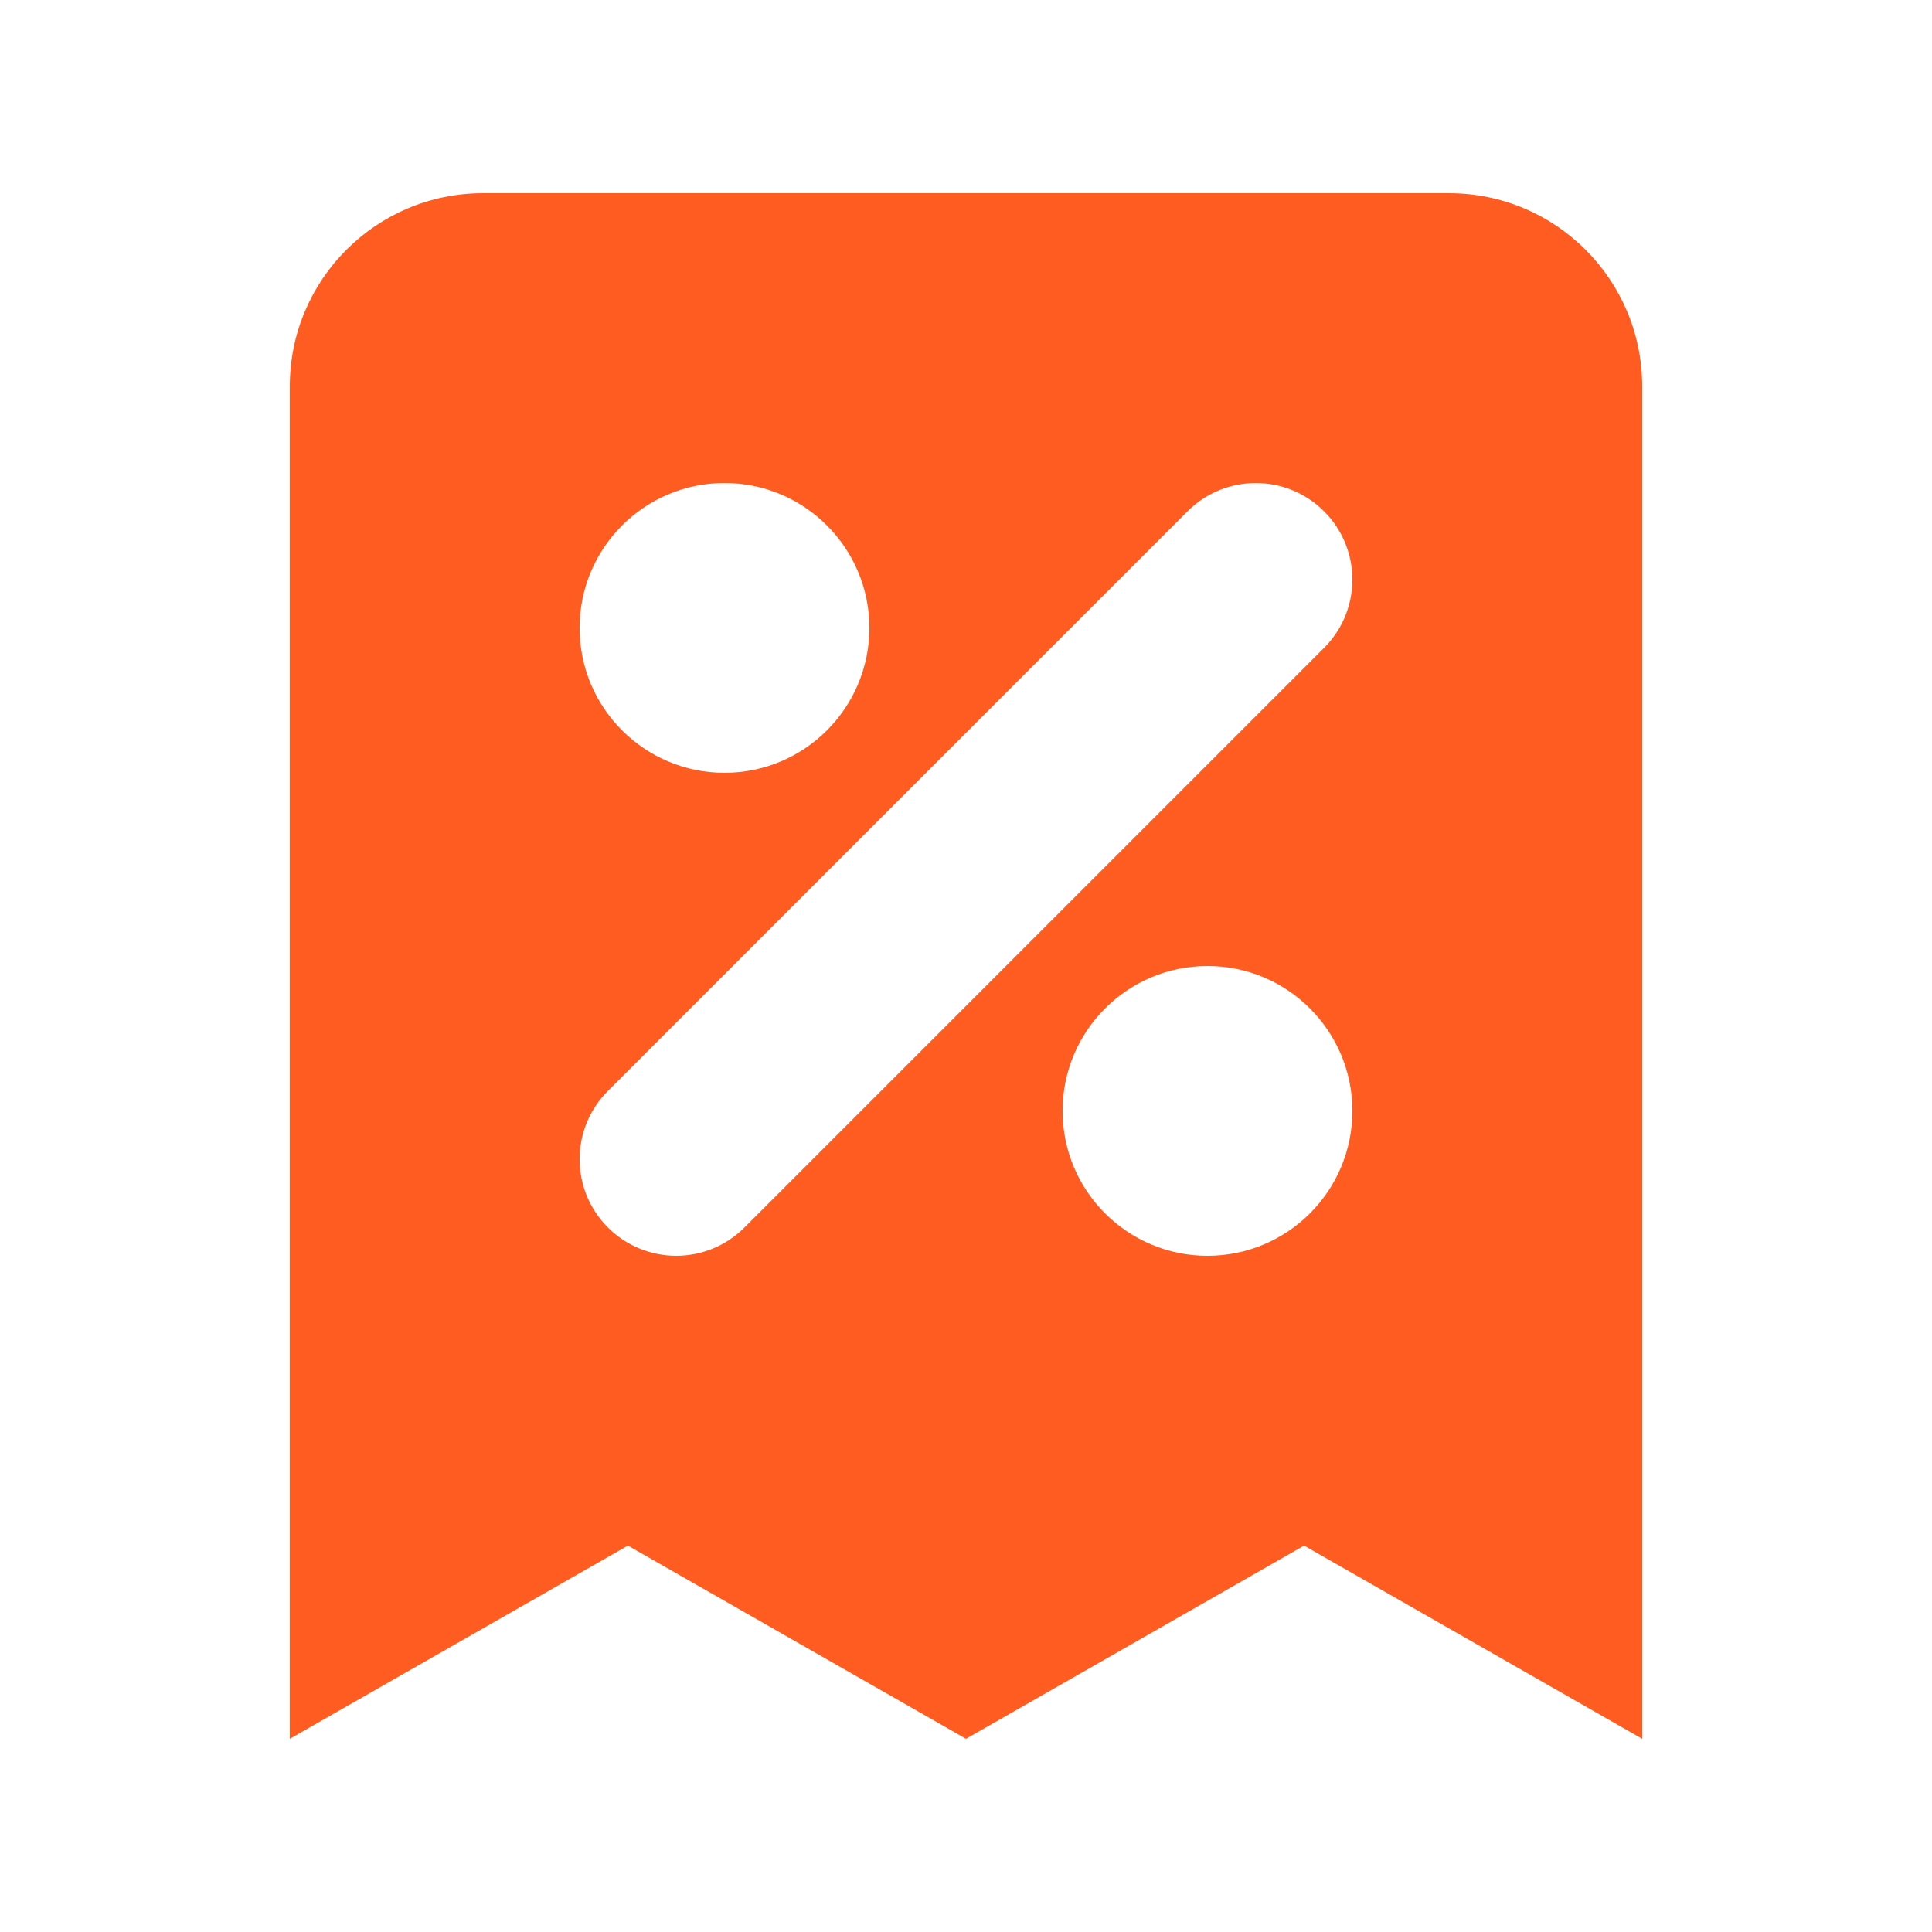
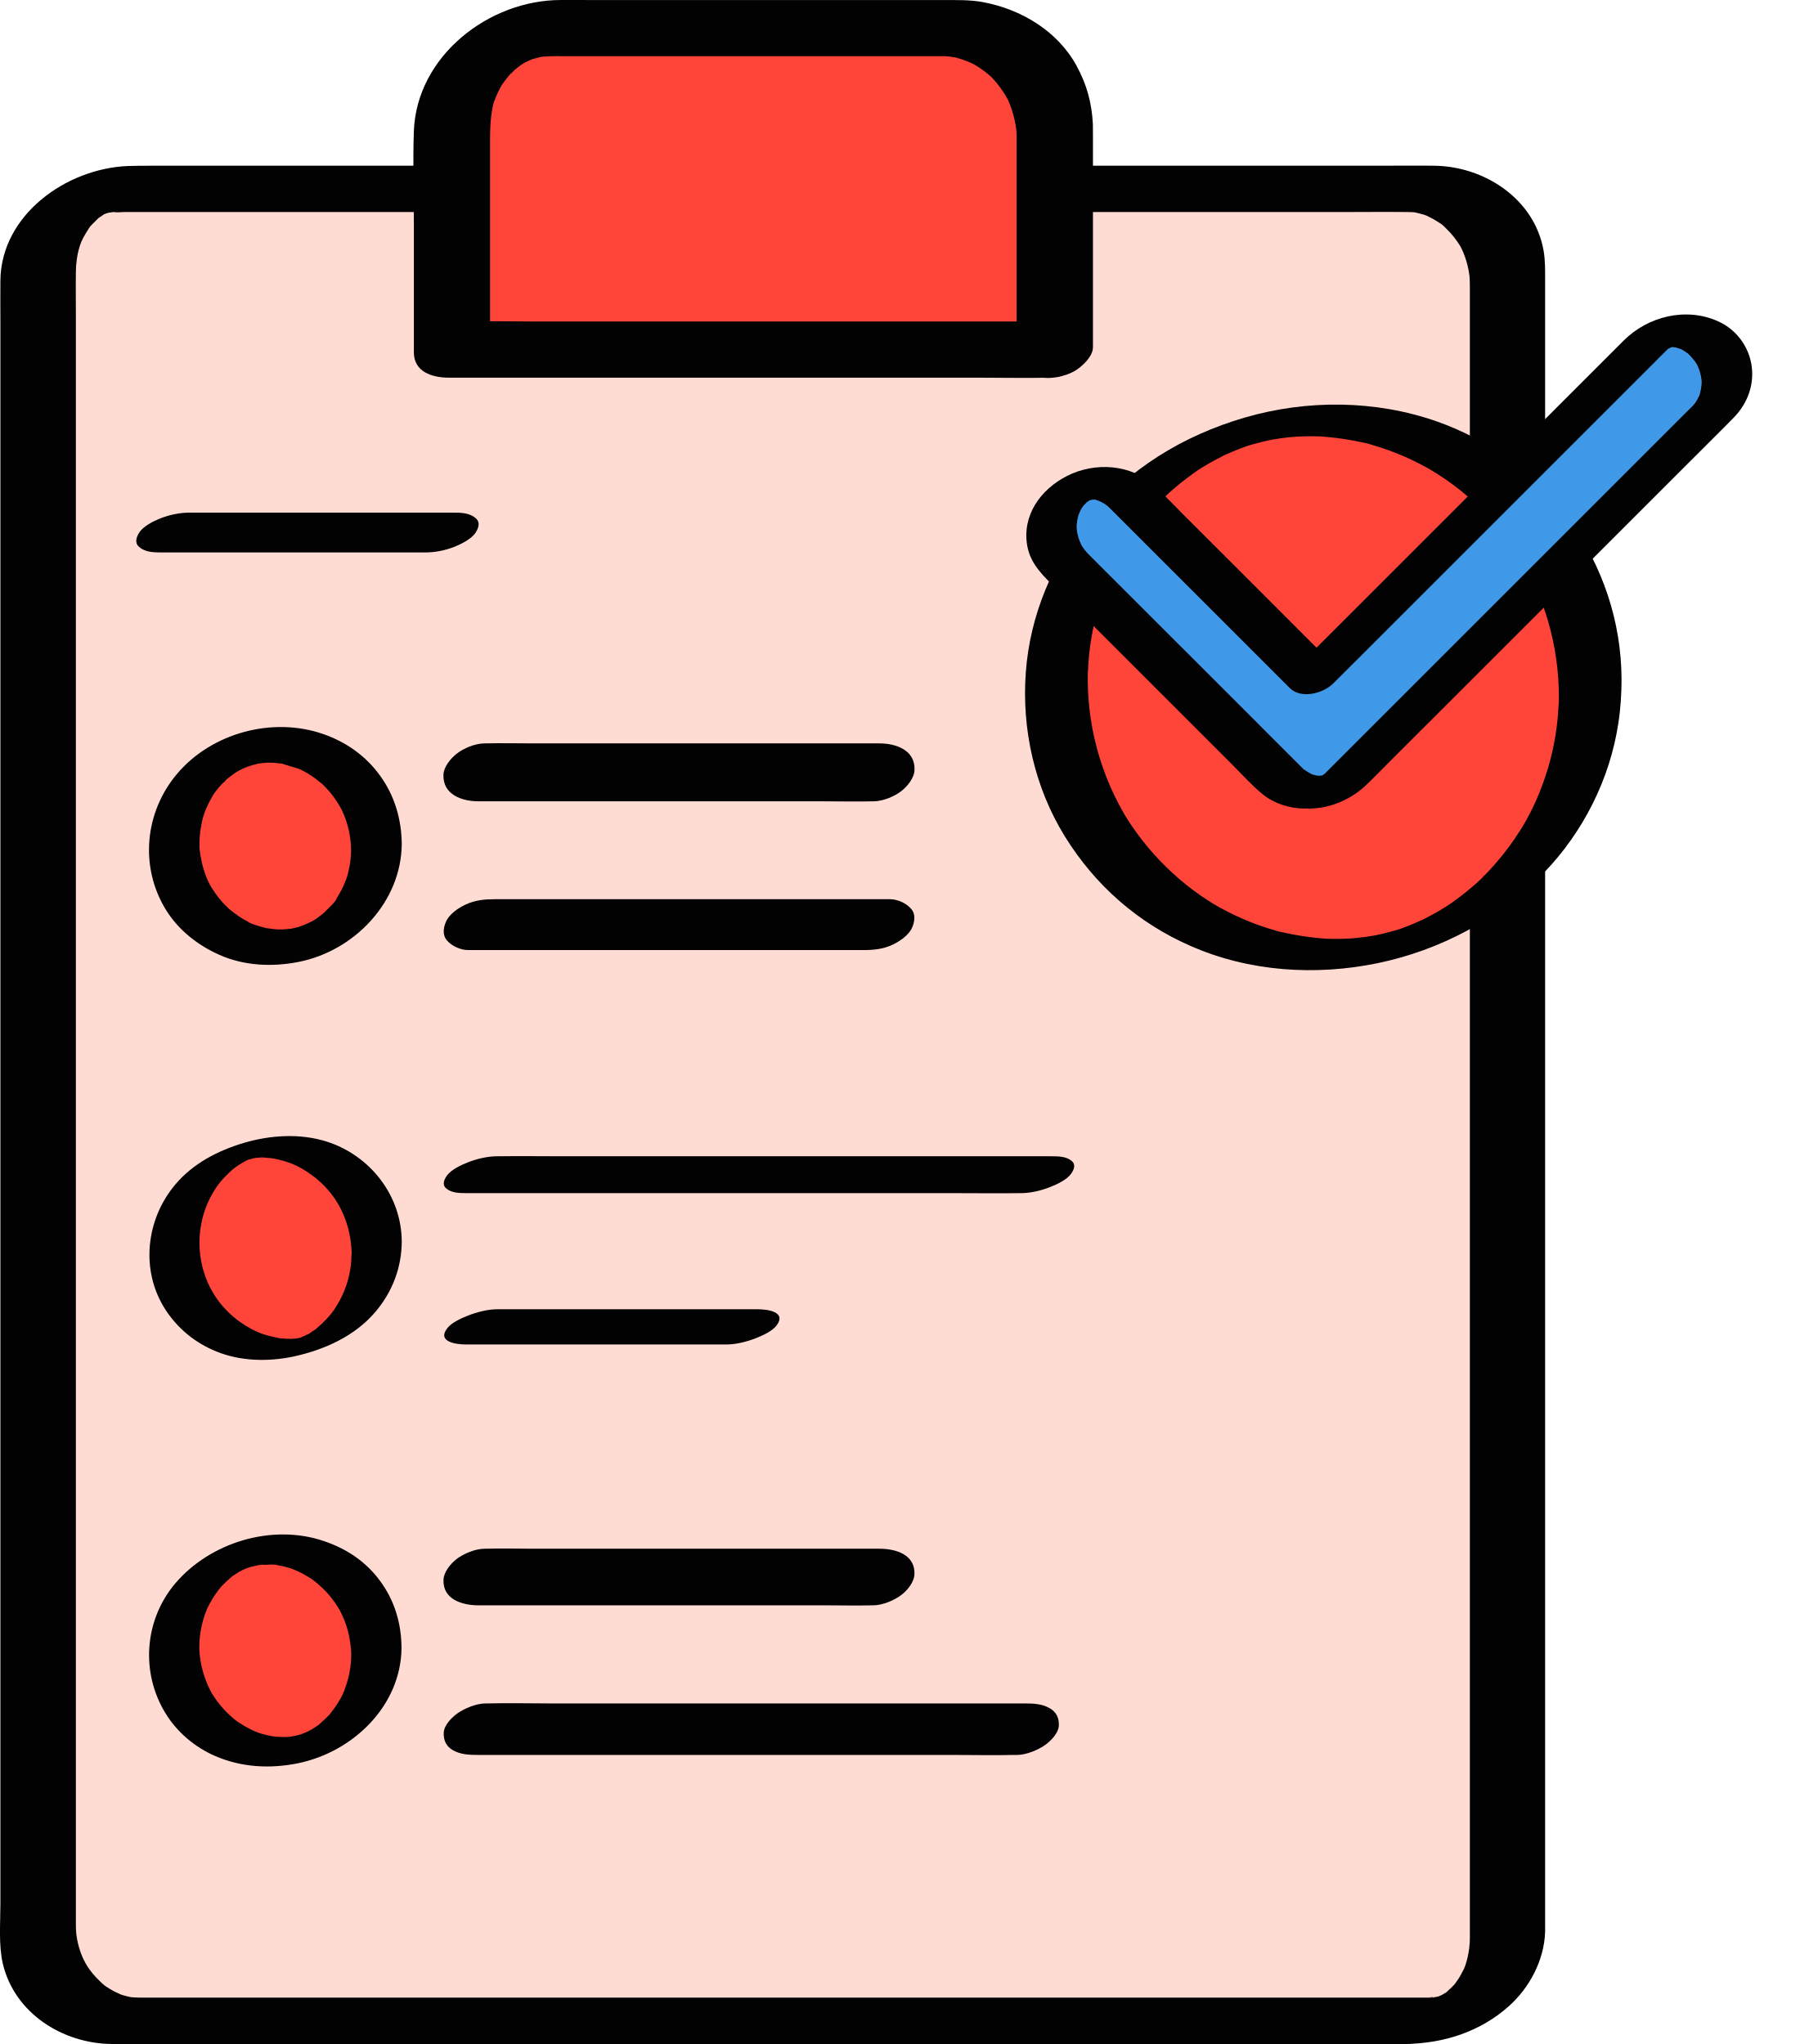
- <svg xmlns="http://www.w3.org/2000/svg" width="32" height="32" viewBox="0 0 32 32" fill="none">
-   <path fill-rule="evenodd" clip-rule="evenodd" d="M8 3.2C6.233 3.2 4.8 4.633 4.8 6.4V28.8L10.4 25.6L16 28.8L21.6 25.6L27.2 28.8V6.4C27.2 4.633 25.767 3.2 24 3.2H8ZM12 8C10.675 8 9.6 9.075 9.6 10.4C9.6 11.726 10.675 12.8 12 12.8C13.325 12.8 14.4 11.726 14.4 10.4C14.4 9.075 13.325 8 12 8ZM21.931 8.469C21.307 7.844 20.294 7.844 19.669 8.469L10.069 18.069C9.444 18.694 9.444 19.706 10.069 20.331C10.694 20.956 11.707 20.956 12.331 20.331L21.931 10.731C22.556 10.107 22.556 9.093 21.931 8.469ZM20 16C18.675 16 17.6 17.075 17.6 18.4C17.6 19.726 18.675 20.8 20 20.8C21.326 20.8 22.4 19.726 22.4 18.4C22.4 17.075 21.326 16 20 16Z" fill="#FF5C21" />
+ <svg xmlns="http://www.w3.org/2000/svg" width="23" height="26" viewBox="0 0 23 26" fill="none">
+   <path d="M18.063 2.402H1.595C0.982 2.402 0.485 2.899 0.485 3.512V24.596C0.485 25.209 0.982 25.706 1.595 25.706H18.063C18.676 25.706 19.172 25.209 19.172 24.596V3.512C19.172 2.899 18.676 2.402 18.063 2.402Z" fill="#FFDCD3" />
+   <path d="M18.243 25.41H13.652C12.736 25.41 11.819 25.41 10.903 25.41H2.022C1.943 25.41 1.863 25.41 1.784 25.41C1.78 25.41 1.778 25.41 1.773 25.41C1.736 25.41 1.698 25.406 1.661 25.404C1.602 25.403 1.731 25.422 1.674 25.406C1.659 25.402 1.643 25.399 1.627 25.396C1.587 25.387 1.547 25.375 1.508 25.361C1.579 25.387 1.478 25.345 1.456 25.333C1.419 25.314 1.386 25.292 1.351 25.27C1.343 25.266 1.301 25.235 1.343 25.266C1.331 25.257 1.319 25.247 1.308 25.237C1.248 25.182 1.191 25.124 1.143 25.058C1.065 24.952 1.009 24.822 0.979 24.66C0.965 24.578 0.965 24.531 0.965 24.436V15.603C0.965 14.65 0.965 13.699 0.965 12.746C0.965 11.794 0.965 10.898 0.965 9.972C0.965 9.138 0.965 8.303 0.965 7.469V4.026C0.965 3.838 0.962 3.65 0.965 3.463C0.965 3.408 0.969 3.353 0.977 3.298C0.987 3.22 1.007 3.143 1.036 3.07C1.054 3.021 1.017 3.107 1.041 3.062C1.048 3.048 1.054 3.033 1.061 3.02C1.083 2.98 1.107 2.941 1.132 2.902C1.139 2.892 1.176 2.84 1.148 2.878C1.121 2.913 1.152 2.874 1.158 2.868C1.186 2.839 1.215 2.811 1.244 2.782C1.264 2.762 1.28 2.727 1.229 2.792C1.237 2.782 1.256 2.772 1.266 2.765C1.284 2.754 1.3 2.742 1.317 2.731C1.391 2.683 1.305 2.74 1.304 2.737C1.303 2.729 1.45 2.68 1.355 2.711C1.272 2.738 1.392 2.702 1.413 2.698C1.496 2.676 1.386 2.707 1.376 2.705C1.388 2.707 1.425 2.699 1.439 2.697C1.478 2.691 1.496 2.713 1.415 2.697C1.468 2.707 1.535 2.697 1.587 2.697H2.769C3.449 2.697 4.131 2.697 4.811 2.697C5.675 2.697 6.54 2.697 7.404 2.697C8.346 2.697 9.288 2.697 10.231 2.697C11.174 2.697 12.081 2.697 13.005 2.697H17.136C17.383 2.697 17.63 2.694 17.875 2.697C17.899 2.697 17.924 2.697 17.948 2.698C17.969 2.698 17.991 2.702 18.012 2.703C18.008 2.703 17.938 2.689 17.983 2.699C18.023 2.71 18.064 2.717 18.105 2.73C18.119 2.734 18.134 2.74 18.149 2.745C18.081 2.721 18.131 2.738 18.146 2.745C18.186 2.766 18.228 2.785 18.268 2.811C18.282 2.819 18.36 2.872 18.315 2.839C18.348 2.863 18.377 2.891 18.405 2.921C18.463 2.978 18.512 3.041 18.557 3.11C18.576 3.138 18.605 3.197 18.629 3.264C18.657 3.343 18.676 3.425 18.687 3.508C18.691 3.547 18.692 3.612 18.692 3.676V24.489C18.692 24.542 18.692 24.594 18.692 24.645C18.692 24.689 18.69 24.733 18.684 24.778C18.675 24.856 18.657 24.933 18.632 25.007C18.629 25.014 18.605 25.073 18.62 25.041C18.633 25.011 18.61 25.057 18.61 25.058C18.59 25.094 18.573 25.131 18.55 25.166C18.539 25.182 18.486 25.258 18.509 25.227C18.537 25.19 18.498 25.239 18.49 25.249C18.476 25.264 18.462 25.278 18.447 25.292C18.436 25.302 18.424 25.312 18.413 25.323C18.358 25.378 18.423 25.32 18.428 25.313C18.405 25.341 18.358 25.361 18.327 25.381C18.259 25.426 18.417 25.341 18.311 25.387C18.205 25.433 18.39 25.368 18.305 25.391C18.284 25.396 18.264 25.402 18.244 25.407C18.195 25.42 18.204 25.391 18.28 25.4C18.256 25.398 18.103 25.41 18.24 25.408C18.021 25.411 17.732 25.471 17.611 25.679C17.501 25.87 17.705 26 17.881 25.999C18.362 25.992 18.825 25.844 19.189 25.518C19.453 25.282 19.637 24.932 19.649 24.575C19.65 24.523 19.649 24.471 19.649 24.418V8.412C19.649 7.656 19.649 6.902 19.649 6.147C19.649 5.586 19.649 5.027 19.649 4.466V3.559C19.649 3.436 19.651 3.312 19.63 3.19C19.515 2.53 18.877 2.114 18.236 2.108C18.003 2.105 17.771 2.108 17.537 2.108C16.967 2.108 16.395 2.108 15.825 2.108C15.018 2.108 14.211 2.108 13.404 2.108H1.926C1.824 2.108 1.723 2.108 1.621 2.112C0.844 2.145 0.016 2.731 0.005 3.565C0.003 3.734 0.005 3.903 0.005 4.072V15.662C0.005 16.59 0.005 17.52 0.005 18.448V20.926C0.005 21.59 0.005 22.256 0.005 22.92C0.005 23.353 0.005 23.788 0.005 24.221C0.005 24.464 -0.019 24.743 0.036 24.979C0.185 25.608 0.795 25.993 1.418 26C1.489 26 1.56 26 1.631 26H2.899C3.605 26 4.309 26 5.015 26H15.671C16.216 26 16.759 26 17.304 26H17.883C18.102 26 18.393 25.934 18.512 25.729C18.624 25.537 18.417 25.41 18.243 25.41V25.41Z" fill="#020202" />
+   <path d="M3.5 12.049C4.211 12.049 4.787 11.473 4.787 10.762C4.787 10.052 4.211 9.476 3.5 9.476C2.79 9.476 2.214 10.052 2.214 10.762C2.214 11.473 2.79 12.049 3.5 12.049Z" fill="#FF453A" />
+   <path d="M4.465 10.787C4.465 10.851 4.461 10.915 4.452 10.978C4.448 11.009 4.441 11.04 4.434 11.07C4.432 11.083 4.429 11.095 4.426 11.107C4.425 11.113 4.405 11.182 4.415 11.148C4.426 11.112 4.407 11.17 4.407 11.171C4.402 11.186 4.397 11.199 4.391 11.214C4.381 11.239 4.37 11.264 4.358 11.289C4.344 11.316 4.331 11.343 4.315 11.37C4.305 11.386 4.296 11.4 4.287 11.417L4.277 11.431C4.261 11.456 4.264 11.451 4.285 11.421C4.273 11.464 4.208 11.521 4.177 11.553C4.157 11.575 4.134 11.595 4.114 11.617C4.085 11.646 4.17 11.57 4.123 11.608C4.11 11.619 4.095 11.631 4.081 11.642C4.057 11.661 4.033 11.678 4.009 11.694C3.997 11.702 3.984 11.71 3.971 11.719C3.937 11.744 4.044 11.68 3.988 11.709C3.931 11.739 3.876 11.759 3.823 11.786C3.918 11.736 3.833 11.781 3.801 11.79C3.772 11.798 3.741 11.804 3.711 11.812C3.645 11.827 3.78 11.803 3.734 11.808C3.718 11.811 3.703 11.812 3.687 11.815C3.649 11.819 3.611 11.822 3.573 11.823C3.56 11.823 3.547 11.823 3.534 11.823C3.617 11.819 3.572 11.823 3.549 11.823C3.517 11.822 3.486 11.819 3.454 11.815C3.447 11.815 3.37 11.802 3.37 11.802C3.37 11.799 3.437 11.818 3.37 11.802C3.353 11.798 3.334 11.792 3.317 11.787C3.262 11.771 3.193 11.753 3.146 11.721C3.152 11.725 3.2 11.749 3.158 11.726C3.145 11.72 3.132 11.712 3.118 11.705C3.089 11.689 3.06 11.671 3.034 11.653C2.984 11.619 2.937 11.582 2.891 11.543C2.938 11.583 2.87 11.52 2.859 11.509C2.836 11.485 2.815 11.461 2.794 11.435C2.757 11.391 2.725 11.344 2.694 11.296C2.678 11.27 2.663 11.244 2.65 11.217C2.673 11.261 2.654 11.223 2.649 11.213C2.641 11.193 2.631 11.174 2.623 11.154C2.578 11.038 2.551 10.918 2.537 10.793C2.531 10.732 2.537 10.822 2.537 10.785C2.537 10.769 2.537 10.752 2.537 10.736C2.537 10.704 2.537 10.672 2.541 10.64C2.545 10.577 2.555 10.515 2.568 10.453C2.575 10.422 2.583 10.393 2.591 10.364C2.575 10.422 2.603 10.334 2.608 10.318C2.633 10.259 2.659 10.201 2.692 10.146C2.7 10.133 2.706 10.121 2.714 10.107C2.717 10.103 2.751 10.055 2.725 10.09C2.7 10.125 2.734 10.078 2.737 10.074C2.744 10.064 2.752 10.055 2.759 10.046C2.777 10.023 2.796 10 2.818 9.977C2.839 9.954 2.881 9.926 2.894 9.901C2.877 9.936 2.854 9.934 2.879 9.915C2.893 9.905 2.908 9.893 2.921 9.882C2.942 9.866 2.964 9.85 2.987 9.834C2.999 9.825 3.012 9.817 3.024 9.809C3.077 9.775 2.969 9.838 3.008 9.819C3.038 9.804 3.067 9.787 3.097 9.773C3.124 9.761 3.154 9.752 3.181 9.738C3.086 9.787 3.173 9.742 3.203 9.734C3.232 9.726 3.263 9.72 3.293 9.711C3.317 9.706 3.344 9.711 3.26 9.717C3.279 9.717 3.298 9.711 3.317 9.709C3.349 9.705 3.38 9.702 3.412 9.701C3.429 9.701 3.454 9.703 3.47 9.701C3.463 9.702 3.393 9.697 3.446 9.701C3.478 9.703 3.509 9.705 3.541 9.709C3.557 9.71 3.572 9.713 3.588 9.715C3.597 9.717 3.607 9.718 3.616 9.72C3.647 9.725 3.64 9.724 3.597 9.715C3.597 9.722 3.772 9.768 3.79 9.776C3.805 9.781 3.818 9.788 3.832 9.793C3.895 9.819 3.798 9.773 3.844 9.8C3.871 9.815 3.898 9.828 3.923 9.844C3.985 9.882 4.041 9.926 4.098 9.972C4.107 9.98 4.127 10.004 4.092 9.966C4.107 9.981 4.122 9.996 4.136 10.011C4.159 10.035 4.181 10.059 4.202 10.084C4.246 10.138 4.285 10.194 4.32 10.255C4.328 10.268 4.335 10.282 4.342 10.294C4.371 10.346 4.323 10.251 4.348 10.306C4.363 10.339 4.378 10.373 4.39 10.406C4.413 10.47 4.432 10.535 4.444 10.602C4.45 10.64 4.456 10.676 4.46 10.714C4.46 10.726 4.462 10.739 4.464 10.751C4.46 10.696 4.464 10.779 4.464 10.789C4.464 10.942 4.619 11.002 4.756 10.987C4.839 10.978 4.929 10.954 4.996 10.9C5.045 10.863 5.11 10.802 5.109 10.735C5.106 10.42 5.018 10.119 4.831 9.863C4.645 9.607 4.394 9.436 4.11 9.337C3.466 9.113 2.692 9.322 2.252 9.843C1.84 10.33 1.774 11.024 2.108 11.57C2.268 11.83 2.512 12.022 2.788 12.145C3.105 12.287 3.466 12.302 3.801 12.235C4.508 12.094 5.104 11.473 5.109 10.735C5.109 10.582 4.952 10.522 4.817 10.537C4.733 10.546 4.644 10.57 4.576 10.624C4.528 10.663 4.464 10.722 4.464 10.789L4.465 10.787Z" fill="#020202" />
+   <path d="M6.088 10.193H10.49C10.693 10.193 10.895 10.198 11.098 10.193C11.101 10.193 11.103 10.193 11.107 10.193C11.225 10.193 11.374 10.133 11.467 10.059C11.54 10 11.628 9.894 11.63 9.793C11.639 9.54 11.393 9.456 11.182 9.456H6.779C6.577 9.456 6.374 9.451 6.171 9.456C6.169 9.456 6.166 9.456 6.162 9.456C6.044 9.456 5.895 9.517 5.803 9.591C5.729 9.65 5.642 9.756 5.639 9.856C5.631 10.11 5.876 10.193 6.087 10.193H6.088Z" fill="#020202" />
+   <path d="M5.954 12.085H10.356C10.559 12.085 10.761 12.085 10.964 12.085C10.966 12.085 10.969 12.085 10.973 12.085C11.106 12.085 11.227 12.075 11.35 12.017C11.439 11.976 11.557 11.896 11.598 11.802C11.633 11.723 11.648 11.629 11.585 11.558C11.522 11.487 11.413 11.438 11.317 11.438H6.915C6.712 11.438 6.51 11.438 6.307 11.438C6.304 11.438 6.302 11.438 6.298 11.438C6.165 11.438 6.044 11.448 5.921 11.506C5.832 11.547 5.714 11.627 5.673 11.721C5.638 11.8 5.623 11.894 5.686 11.965C5.749 12.036 5.858 12.085 5.954 12.085V12.085Z" fill="#020202" />
+   <path d="M2.021 7.027H5.415C5.54 7.027 5.674 6.998 5.79 6.951C5.872 6.917 5.998 6.854 6.049 6.774C6.084 6.719 6.112 6.646 6.051 6.593C5.984 6.532 5.882 6.521 5.796 6.521H2.404C2.279 6.521 2.145 6.551 2.029 6.598C1.947 6.631 1.821 6.695 1.77 6.775C1.736 6.83 1.707 6.902 1.768 6.956C1.835 7.017 1.937 7.027 2.023 7.027H2.021Z" fill="#020202" />
+   <path d="M3.5 17.166C4.211 17.166 4.787 16.59 4.787 15.879C4.787 15.169 4.211 14.593 3.5 14.593C2.79 14.593 2.214 15.169 2.214 15.879C2.214 16.59 2.79 17.166 3.5 17.166Z" fill="#FF453A" />
+   <path d="M4.469 15.965C4.468 16.214 4.387 16.459 4.245 16.665C4.193 16.742 4.101 16.837 4.014 16.907C4.051 16.878 4.018 16.904 4.009 16.911C3.997 16.919 3.985 16.928 3.971 16.936C3.95 16.951 3.919 16.976 3.895 16.983C3.945 16.968 3.926 16.967 3.907 16.975C3.891 16.983 3.875 16.991 3.859 16.999C3.839 17.01 3.814 17.009 3.881 16.99C3.864 16.995 3.848 17.003 3.83 17.01C3.806 17.018 3.745 17.031 3.844 17.007C3.832 17.01 3.82 17.014 3.809 17.018C3.781 17.026 3.729 17.025 3.822 17.017C3.81 17.017 3.797 17.022 3.786 17.023C3.771 17.026 3.755 17.029 3.739 17.03C3.696 17.037 3.817 17.025 3.753 17.027C3.737 17.027 3.72 17.03 3.706 17.03C3.636 17.034 3.742 17.033 3.688 17.03C3.66 17.03 3.631 17.029 3.602 17.026C3.586 17.026 3.572 17.023 3.555 17.022C3.496 17.017 3.581 17.029 3.546 17.021C3.483 17.006 3.42 16.994 3.357 16.974C3.255 16.94 3.156 16.888 3.056 16.818C2.957 16.748 2.866 16.661 2.791 16.565C2.485 16.169 2.454 15.608 2.705 15.177C2.765 15.073 2.827 14.998 2.921 14.91C2.942 14.89 2.965 14.87 2.989 14.851C2.952 14.881 3.013 14.835 3.024 14.827C3.05 14.81 3.075 14.796 3.101 14.779C3.133 14.757 3.042 14.808 3.097 14.782C3.113 14.774 3.129 14.765 3.145 14.757C3.201 14.729 3.09 14.776 3.13 14.763C3.145 14.757 3.158 14.752 3.173 14.747C3.182 14.743 3.243 14.724 3.184 14.743C3.125 14.761 3.184 14.743 3.195 14.74C3.205 14.737 3.22 14.735 3.231 14.731C3.146 14.764 3.187 14.74 3.219 14.735C3.231 14.732 3.243 14.731 3.256 14.728C3.319 14.717 3.193 14.732 3.252 14.728C3.271 14.728 3.29 14.725 3.31 14.724C3.358 14.721 3.306 14.723 3.299 14.724C3.329 14.72 3.365 14.724 3.396 14.728C3.412 14.728 3.428 14.731 3.443 14.732C3.453 14.732 3.495 14.74 3.452 14.732C3.488 14.739 3.526 14.745 3.562 14.755C3.695 14.788 3.79 14.831 3.906 14.906C4.021 14.982 4.126 15.075 4.21 15.183C4.383 15.403 4.47 15.683 4.472 15.961C4.472 16 4.568 16.009 4.584 16.011C4.66 16.016 4.747 16.001 4.818 15.981C4.9 15.958 5.109 15.905 5.109 15.79C5.105 15.206 4.707 14.697 4.154 14.521C3.817 14.414 3.439 14.438 3.103 14.537C2.768 14.637 2.455 14.8 2.231 15.065C1.854 15.51 1.782 16.163 2.105 16.661C2.264 16.904 2.484 17.082 2.751 17.191C3.058 17.316 3.408 17.323 3.729 17.256C4.12 17.172 4.513 16.997 4.776 16.685C4.991 16.43 5.108 16.123 5.109 15.789C5.109 15.678 4.473 15.769 4.472 15.96L4.469 15.965Z" fill="#020202" />
+   <path d="M5.93 15.177H8.321C8.998 15.177 9.677 15.177 10.354 15.177H12.113C12.399 15.177 12.685 15.181 12.972 15.177C12.976 15.177 12.98 15.177 12.984 15.177C13.106 15.177 13.244 15.144 13.358 15.098C13.44 15.066 13.566 15.007 13.62 14.932C13.655 14.882 13.687 14.816 13.628 14.767C13.561 14.71 13.459 14.708 13.377 14.708H7.191C6.905 14.708 6.619 14.704 6.332 14.708C6.328 14.708 6.324 14.708 6.32 14.708C6.198 14.708 6.06 14.741 5.946 14.787C5.864 14.819 5.738 14.878 5.684 14.953C5.649 15.003 5.617 15.069 5.676 15.118C5.743 15.175 5.845 15.177 5.927 15.177H5.93Z" fill="#020202" />
+   <path d="M5.927 17.102H7.043C7.639 17.102 8.235 17.102 8.83 17.102H9.239C9.36 17.102 9.501 17.066 9.612 17.022C9.693 16.99 9.819 16.935 9.875 16.861C10.007 16.686 9.76 16.654 9.637 16.654H6.323C6.202 16.654 6.061 16.691 5.95 16.735C5.869 16.767 5.743 16.822 5.687 16.896C5.555 17.07 5.802 17.102 5.926 17.102H5.927Z" fill="#020202" />
+   <path d="M3.499 22.282C4.21 22.282 4.786 21.706 4.786 20.996C4.786 20.285 4.21 19.709 3.499 19.709C2.789 19.709 2.213 20.285 2.213 20.996C2.213 21.706 2.789 22.282 3.499 22.282Z" fill="#FF453A" />
+   <path d="M4.467 21.034C4.467 21.162 4.448 21.291 4.409 21.415C4.4 21.444 4.389 21.472 4.379 21.502C4.375 21.511 4.359 21.549 4.376 21.511C4.371 21.522 4.365 21.533 4.361 21.545C4.333 21.605 4.299 21.661 4.261 21.716C4.243 21.741 4.226 21.765 4.207 21.789C4.199 21.798 4.192 21.808 4.184 21.817C4.22 21.774 4.194 21.806 4.184 21.817C4.14 21.861 4.094 21.904 4.046 21.946C3.998 21.987 4.088 21.92 4.053 21.94C4.039 21.948 4.028 21.958 4.015 21.966C3.99 21.982 3.964 21.998 3.939 22.013C3.929 22.018 3.916 22.024 3.906 22.03C3.971 21.982 3.939 22.013 3.913 22.025C3.885 22.038 3.857 22.049 3.829 22.06C3.766 22.087 3.909 22.036 3.842 22.056C3.83 22.06 3.818 22.062 3.807 22.067C3.778 22.075 3.747 22.081 3.717 22.089C3.825 22.061 3.72 22.088 3.692 22.091C3.676 22.092 3.661 22.095 3.645 22.095C3.567 22.101 3.701 22.096 3.639 22.095C3.61 22.095 3.582 22.095 3.552 22.093C3.536 22.093 3.52 22.092 3.505 22.091C3.497 22.091 3.442 22.077 3.485 22.089C3.528 22.101 3.472 22.087 3.465 22.085C3.453 22.083 3.441 22.081 3.429 22.079C3.393 22.071 3.356 22.062 3.321 22.052C3.309 22.048 3.299 22.044 3.287 22.041C3.346 22.06 3.287 22.041 3.277 22.037C3.249 22.026 3.221 22.014 3.194 22.001C3.14 21.974 3.087 21.944 3.037 21.911C3.033 21.908 2.983 21.873 3.021 21.9C3.012 21.893 3.002 21.885 2.993 21.879C2.97 21.86 2.947 21.841 2.924 21.82C2.877 21.777 2.834 21.731 2.796 21.683C2.759 21.639 2.727 21.592 2.696 21.543C2.696 21.543 2.667 21.491 2.684 21.522C2.679 21.511 2.673 21.5 2.668 21.49C2.652 21.457 2.637 21.424 2.624 21.39C2.578 21.275 2.549 21.153 2.538 21.029C2.529 20.926 2.538 20.804 2.565 20.681C2.578 20.62 2.596 20.561 2.618 20.504C2.618 20.505 2.64 20.45 2.628 20.477C2.616 20.504 2.64 20.45 2.64 20.451C2.655 20.422 2.669 20.392 2.687 20.363C2.715 20.313 2.747 20.266 2.782 20.221C2.793 20.206 2.805 20.192 2.816 20.179C2.81 20.184 2.781 20.216 2.81 20.186C2.836 20.16 2.86 20.133 2.887 20.109C2.908 20.089 2.932 20.07 2.955 20.05C2.989 20.022 2.943 20.064 2.94 20.061C2.94 20.061 2.974 20.038 2.977 20.035C3.002 20.018 3.028 20.002 3.053 19.987C3.065 19.979 3.081 19.974 3.092 19.966C3.029 20.013 3.06 19.983 3.085 19.971C3.114 19.957 3.142 19.947 3.17 19.936C3.232 19.911 3.104 19.956 3.147 19.944C3.162 19.94 3.177 19.935 3.191 19.931C3.221 19.923 3.253 19.919 3.281 19.908C3.277 19.909 3.195 19.921 3.25 19.915C3.269 19.912 3.288 19.909 3.307 19.907C3.325 19.904 3.344 19.902 3.363 19.901C3.415 19.896 3.346 19.904 3.34 19.901C3.363 19.911 3.41 19.901 3.437 19.901C3.465 19.901 3.505 19.901 3.532 19.909C3.472 19.889 3.504 19.907 3.525 19.909C3.547 19.912 3.568 19.917 3.59 19.921C3.619 19.928 3.65 19.936 3.68 19.944C3.69 19.947 3.748 19.968 3.69 19.947C3.708 19.953 3.724 19.96 3.741 19.967C3.803 19.992 3.862 20.023 3.918 20.057C3.933 20.066 3.949 20.076 3.964 20.086C3.968 20.089 4.016 20.124 3.98 20.097C4.008 20.119 4.037 20.141 4.063 20.166C4.113 20.21 4.159 20.257 4.2 20.308C4.242 20.359 4.283 20.418 4.318 20.478C4.336 20.508 4.301 20.441 4.325 20.491C4.333 20.508 4.341 20.524 4.349 20.54C4.364 20.573 4.379 20.607 4.391 20.64C4.414 20.703 4.432 20.769 4.444 20.836C4.451 20.874 4.456 20.91 4.46 20.948C4.46 20.96 4.463 20.973 4.465 20.985C4.465 20.992 4.467 21.058 4.467 21.034C4.467 21.091 4.479 21.125 4.534 21.154C4.593 21.186 4.682 21.189 4.745 21.181C4.828 21.169 4.915 21.146 4.986 21.098C5.029 21.068 5.106 21.016 5.106 20.958C5.103 20.647 5.019 20.361 4.833 20.109C4.648 19.857 4.399 19.697 4.117 19.602C3.46 19.379 2.675 19.617 2.229 20.141C1.834 20.608 1.787 21.275 2.105 21.794C2.251 22.033 2.48 22.227 2.737 22.337C3.071 22.482 3.434 22.501 3.79 22.429C4.489 22.285 5.1 21.699 5.106 20.96C5.106 20.819 4.941 20.796 4.828 20.812C4.745 20.824 4.658 20.847 4.587 20.895C4.544 20.925 4.467 20.977 4.467 21.035V21.034Z" fill="#020202" />
+   <path d="M6.085 20.42H10.487C10.69 20.42 10.892 20.425 11.095 20.42C11.098 20.42 11.1 20.42 11.104 20.42C11.222 20.42 11.371 20.358 11.464 20.287C11.538 20.23 11.625 20.126 11.629 20.026C11.64 19.773 11.39 19.7 11.183 19.7H10.684C10.285 19.7 9.885 19.7 9.485 19.7H6.782C6.579 19.7 6.377 19.694 6.174 19.7C6.171 19.7 6.169 19.7 6.165 19.7C6.046 19.7 5.898 19.761 5.805 19.832C5.731 19.89 5.644 19.994 5.64 20.094C5.629 20.346 5.879 20.42 6.085 20.42V20.42Z" fill="#020202" />
+   <path d="M6.078 22.323H12.089C12.367 22.323 12.645 22.329 12.923 22.323C12.927 22.323 12.931 22.323 12.935 22.323C13.05 22.323 13.203 22.26 13.294 22.194C13.364 22.143 13.459 22.048 13.465 21.952C13.47 21.857 13.435 21.779 13.353 21.731C13.253 21.672 13.144 21.668 13.03 21.668H7.018C6.741 21.668 6.463 21.661 6.185 21.668C6.181 21.668 6.177 21.668 6.173 21.668C6.058 21.668 5.905 21.731 5.813 21.797C5.744 21.848 5.648 21.943 5.643 22.038C5.638 22.134 5.673 22.211 5.754 22.26C5.855 22.319 5.964 22.323 6.078 22.323Z" fill="#020202" />
+   <path d="M13.414 4.446H5.748V1.683C5.748 0.951 6.341 0.358 7.072 0.358H12.091C12.822 0.358 13.415 0.951 13.415 1.683V4.448L13.414 4.446Z" fill="#FF453A" />
+   <path d="M13.454 4.089H6.732C6.423 4.089 6.111 4.082 5.801 4.089C5.797 4.089 5.793 4.089 5.788 4.089L6.232 4.412V1.857C6.232 1.66 6.231 1.468 6.286 1.275L6.259 1.367C6.296 1.244 6.349 1.128 6.418 1.021L6.362 1.109C6.389 1.069 6.417 1.03 6.447 0.993C6.46 0.977 6.474 0.961 6.488 0.944C6.499 0.934 6.541 0.9 6.545 0.885C6.545 0.885 6.455 0.967 6.502 0.927C6.511 0.919 6.519 0.911 6.529 0.903C6.545 0.889 6.561 0.876 6.577 0.863C6.596 0.848 6.616 0.833 6.635 0.82C6.672 0.794 6.761 0.751 6.613 0.83C6.653 0.809 6.692 0.786 6.734 0.767C6.753 0.758 6.773 0.75 6.793 0.742C6.857 0.714 6.714 0.77 6.72 0.769C6.735 0.766 6.75 0.758 6.765 0.754C6.809 0.741 6.855 0.73 6.899 0.719C6.967 0.703 6.818 0.731 6.824 0.731C6.836 0.731 6.849 0.727 6.861 0.726C6.889 0.722 6.918 0.719 6.946 0.718C7.028 0.712 7.109 0.715 7.191 0.715H11.946C11.977 0.715 12.008 0.715 12.04 0.715C12.046 0.715 12.053 0.715 12.06 0.715C12.115 0.715 11.941 0.71 11.994 0.714C12.004 0.714 12.013 0.714 12.022 0.715C12.048 0.716 12.073 0.719 12.097 0.723C12.122 0.727 12.147 0.73 12.171 0.735C12.183 0.738 12.197 0.742 12.207 0.743C12.194 0.743 12.091 0.714 12.159 0.733C12.25 0.757 12.339 0.793 12.424 0.836L12.331 0.788C12.444 0.847 12.546 0.92 12.638 1.008L12.568 0.94C12.681 1.05 12.774 1.177 12.843 1.317L12.802 1.233C12.874 1.385 12.917 1.547 12.931 1.715L12.924 1.621C12.931 1.733 12.928 1.846 12.928 1.959V2.615C12.928 3.119 12.928 3.625 12.928 4.129V4.482C12.928 4.584 12.96 4.666 13.046 4.728C13.132 4.789 13.269 4.816 13.373 4.806C13.499 4.793 13.634 4.756 13.733 4.673C13.808 4.611 13.899 4.518 13.899 4.414V1.727C13.899 1.678 13.899 1.629 13.898 1.58C13.884 1.309 13.821 1.075 13.69 0.836C13.448 0.393 12.986 0.118 12.5 0.027C12.334 -0.004 12.163 0.001 11.994 0.001H8.09C7.769 0 7.449 0 7.13 0C6.215 0.001 5.298 0.714 5.263 1.668C5.249 2.062 5.263 2.458 5.263 2.852V4.481C5.263 4.73 5.494 4.804 5.707 4.804H6.475C7.084 4.804 7.694 4.804 8.303 4.804H12.429C12.739 4.804 13.05 4.811 13.36 4.804C13.364 4.804 13.368 4.804 13.373 4.804C13.491 4.804 13.64 4.743 13.733 4.671C13.807 4.615 13.895 4.512 13.899 4.412C13.91 4.16 13.659 4.089 13.455 4.089H13.454Z" fill="#020202" />
+   <path d="M16.826 12.14C18.701 12.14 20.222 10.62 20.222 8.744C20.222 6.869 18.701 5.349 16.826 5.349C14.951 5.349 13.431 6.869 13.431 8.744C13.431 10.62 14.951 12.14 16.826 12.14Z" fill="#FF453A" />
+   <path d="M19.824 8.852C19.824 8.897 19.824 8.942 19.821 8.987V8.938C19.812 9.219 19.766 9.5 19.686 9.771C19.645 9.905 19.597 10.038 19.541 10.167C19.517 10.222 19.491 10.277 19.463 10.332C19.447 10.364 19.429 10.396 19.412 10.428C19.384 10.481 19.429 10.4 19.41 10.432C19.4 10.45 19.389 10.469 19.378 10.487C19.24 10.719 19.074 10.935 18.885 11.129C18.875 11.138 18.852 11.154 18.847 11.168C18.848 11.163 18.898 11.119 18.862 11.154C18.836 11.178 18.809 11.204 18.783 11.228C18.733 11.272 18.683 11.315 18.632 11.355C18.581 11.396 18.528 11.436 18.474 11.475C18.459 11.485 18.445 11.495 18.43 11.505C18.42 11.512 18.369 11.546 18.422 11.511C18.474 11.476 18.422 11.511 18.414 11.516C18.394 11.53 18.373 11.542 18.352 11.555C18.298 11.589 18.243 11.62 18.187 11.649C18.157 11.665 18.128 11.68 18.099 11.695C18.082 11.703 18.066 11.712 18.049 11.719L18.107 11.692C18.096 11.697 18.085 11.703 18.073 11.707C18.013 11.735 17.95 11.76 17.888 11.785C17.86 11.795 17.83 11.806 17.802 11.817C17.771 11.828 17.7 11.848 17.837 11.806C17.814 11.813 17.79 11.821 17.767 11.828C17.708 11.845 17.649 11.861 17.589 11.876C17.552 11.885 17.413 11.912 17.569 11.883C17.532 11.889 17.495 11.897 17.459 11.903C17.39 11.915 17.322 11.924 17.253 11.931C17.221 11.935 17.106 11.938 17.24 11.934C17.201 11.935 17.163 11.939 17.125 11.94C17.053 11.943 16.982 11.944 16.913 11.942C16.878 11.942 16.841 11.939 16.806 11.938C16.76 11.935 16.895 11.944 16.828 11.938C16.802 11.935 16.777 11.934 16.752 11.931C16.615 11.917 16.478 11.896 16.342 11.866C16.323 11.862 16.306 11.858 16.287 11.854L16.27 11.85C16.24 11.842 16.246 11.845 16.287 11.854C16.285 11.858 16.206 11.832 16.199 11.83C16.128 11.81 16.058 11.787 15.989 11.762C15.863 11.716 15.741 11.662 15.622 11.602C15.59 11.586 15.557 11.569 15.525 11.551C15.509 11.543 15.493 11.534 15.478 11.524C15.469 11.519 15.4 11.477 15.451 11.51C15.39 11.472 15.329 11.433 15.269 11.392C15.146 11.306 15.028 11.213 14.918 11.111C14.691 10.905 14.494 10.668 14.329 10.409L14.355 10.451C13.991 9.87 13.809 9.19 13.835 8.504V8.554C13.844 8.272 13.89 7.992 13.97 7.721C14.011 7.587 14.059 7.454 14.115 7.325C14.139 7.27 14.165 7.215 14.193 7.16C14.209 7.128 14.227 7.096 14.244 7.064C14.272 7.011 14.227 7.092 14.245 7.06C14.256 7.042 14.267 7.023 14.278 7.005C14.416 6.772 14.582 6.556 14.771 6.363C14.781 6.354 14.803 6.338 14.809 6.324C14.807 6.328 14.758 6.373 14.794 6.338C14.82 6.314 14.847 6.288 14.873 6.264C14.923 6.22 14.973 6.177 15.024 6.136C15.075 6.096 15.128 6.056 15.182 6.017C15.197 6.006 15.211 5.997 15.226 5.986C15.236 5.98 15.287 5.946 15.234 5.981C15.182 6.016 15.234 5.981 15.242 5.976C15.262 5.962 15.283 5.95 15.304 5.937C15.358 5.903 15.413 5.872 15.469 5.843C15.498 5.827 15.528 5.812 15.557 5.797C15.574 5.789 15.59 5.78 15.607 5.773L15.549 5.8C15.56 5.794 15.571 5.789 15.583 5.785C15.643 5.757 15.706 5.731 15.768 5.707C15.796 5.696 15.826 5.686 15.854 5.675C15.885 5.664 15.956 5.644 15.819 5.686C15.842 5.679 15.866 5.671 15.889 5.664C15.948 5.647 16.007 5.631 16.067 5.616C16.104 5.607 16.243 5.58 16.087 5.609C16.124 5.603 16.161 5.595 16.197 5.589C16.266 5.577 16.334 5.568 16.403 5.561C16.435 5.557 16.55 5.554 16.416 5.558C16.455 5.557 16.493 5.553 16.532 5.552C16.603 5.549 16.674 5.548 16.744 5.55C16.778 5.55 16.815 5.553 16.849 5.554C16.896 5.557 16.761 5.548 16.828 5.554C16.854 5.557 16.879 5.558 16.904 5.561C17.041 5.574 17.178 5.596 17.314 5.625C17.332 5.629 17.35 5.633 17.369 5.637L17.386 5.641C17.416 5.649 17.41 5.647 17.369 5.637C17.371 5.633 17.451 5.66 17.457 5.662C17.528 5.682 17.598 5.705 17.666 5.73C17.793 5.776 17.915 5.829 18.034 5.89C18.066 5.906 18.099 5.923 18.131 5.941C18.147 5.949 18.163 5.958 18.178 5.967C18.187 5.973 18.255 6.014 18.204 5.982C18.266 6.02 18.326 6.059 18.387 6.1C18.51 6.186 18.628 6.279 18.738 6.381C18.965 6.587 19.162 6.823 19.327 7.082L19.3 7.041C19.641 7.583 19.822 8.212 19.824 8.852C19.824 8.91 19.939 8.938 19.973 8.943C20.065 8.958 20.179 8.943 20.268 8.918C20.399 8.88 20.621 8.805 20.621 8.639C20.618 7.907 20.382 7.204 19.955 6.613C19.541 6.037 18.942 5.596 18.273 5.361C17.492 5.087 16.623 5.081 15.831 5.311C15.04 5.542 14.361 5.963 13.847 6.582C13.387 7.136 13.097 7.832 13.045 8.553C12.992 9.273 13.155 10.014 13.542 10.64C13.93 11.267 14.477 11.743 15.143 12.034C15.886 12.36 16.727 12.415 17.518 12.252C18.32 12.085 19.062 11.691 19.633 11.102C20.132 10.586 20.473 9.91 20.58 9.201C20.609 9.014 20.621 8.826 20.621 8.637C20.621 8.58 20.505 8.551 20.472 8.546C20.379 8.531 20.265 8.546 20.177 8.571C20.045 8.609 19.825 8.684 19.824 8.851V8.852Z" fill="#020202" />
+   <path d="M16.694 10.076C16.539 10.076 16.385 10.017 16.267 9.899L13.546 7.178C13.31 6.942 13.31 6.56 13.546 6.325C13.782 6.09 14.165 6.089 14.399 6.325L16.692 8.618L20.929 4.381C21.165 4.145 21.547 4.145 21.782 4.381C22.017 4.617 22.018 5 21.782 5.234L17.119 9.898C17.001 10.016 16.846 10.075 16.692 10.075L16.694 10.076Z" fill="#4098E9" />
+   <path d="M16.81 9.869C16.789 9.869 16.769 9.866 16.747 9.866C16.681 9.863 16.785 9.879 16.747 9.866C16.731 9.861 16.712 9.857 16.696 9.853C16.634 9.838 16.734 9.877 16.677 9.846C16.645 9.828 16.614 9.811 16.585 9.79C16.535 9.753 16.606 9.814 16.561 9.768C16.553 9.76 16.543 9.751 16.535 9.743L16.375 9.583C16.163 9.371 15.953 9.16 15.741 8.948C15.229 8.436 14.715 7.922 14.202 7.41C14.083 7.29 13.963 7.173 13.845 7.053C13.841 7.049 13.837 7.045 13.833 7.041C13.808 7.014 13.785 6.986 13.765 6.955C13.758 6.944 13.751 6.933 13.745 6.921C13.765 6.956 13.731 6.889 13.729 6.881C13.718 6.851 13.708 6.821 13.702 6.79C13.699 6.778 13.696 6.764 13.695 6.752C13.695 6.748 13.69 6.686 13.691 6.731C13.69 6.661 13.7 6.591 13.723 6.525C13.707 6.574 13.73 6.515 13.733 6.508C13.738 6.496 13.745 6.485 13.751 6.473C13.761 6.456 13.773 6.44 13.784 6.424C13.755 6.466 13.771 6.438 13.781 6.429C13.796 6.414 13.809 6.399 13.824 6.385C13.868 6.338 13.788 6.407 13.821 6.387C13.826 6.385 13.861 6.363 13.861 6.359C13.818 6.382 13.812 6.386 13.841 6.37C13.849 6.366 13.859 6.362 13.868 6.358C13.912 6.339 13.896 6.367 13.848 6.364C13.857 6.364 13.894 6.355 13.903 6.35C13.896 6.354 13.82 6.359 13.872 6.356C13.902 6.356 13.942 6.367 13.867 6.354C13.879 6.355 13.892 6.354 13.904 6.355H13.923C13.954 6.36 13.949 6.359 13.907 6.354C13.918 6.344 14.041 6.402 13.974 6.37C14.004 6.385 14.032 6.399 14.059 6.417C14.064 6.419 14.114 6.46 14.077 6.429C14.088 6.438 14.098 6.448 14.107 6.457C14.11 6.46 14.111 6.461 14.114 6.464C14.13 6.48 14.147 6.497 14.163 6.513L14.379 6.729L15.1 7.45C15.526 7.876 15.952 8.302 16.378 8.728L16.401 8.751C16.546 8.896 16.826 8.822 16.956 8.692L17.485 8.164C17.892 7.757 18.299 7.349 18.706 6.943L20.068 5.581C20.39 5.259 20.712 4.937 21.034 4.615C21.086 4.563 21.138 4.509 21.192 4.457C21.195 4.454 21.215 4.431 21.221 4.43L21.195 4.453C21.203 4.447 21.211 4.441 21.219 4.435C21.228 4.429 21.253 4.419 21.259 4.41C21.255 4.416 21.191 4.441 21.239 4.423C21.25 4.419 21.263 4.414 21.274 4.408C21.197 4.447 21.231 4.425 21.262 4.415C21.287 4.408 21.31 4.415 21.229 4.421C21.241 4.421 21.253 4.416 21.266 4.416C21.275 4.416 21.334 4.406 21.28 4.415C21.235 4.423 21.27 4.415 21.286 4.418C21.291 4.418 21.331 4.419 21.331 4.423C21.331 4.427 21.26 4.404 21.314 4.422C21.326 4.426 21.338 4.429 21.35 4.433C21.36 4.435 21.368 4.438 21.377 4.442C21.394 4.449 21.389 4.446 21.361 4.435C21.365 4.431 21.423 4.467 21.428 4.471C21.441 4.48 21.453 4.49 21.468 4.498C21.496 4.516 21.447 4.476 21.468 4.498C21.512 4.544 21.554 4.59 21.586 4.645C21.569 4.615 21.598 4.671 21.602 4.685C21.613 4.714 21.622 4.745 21.629 4.776C21.634 4.802 21.637 4.826 21.64 4.851C21.636 4.816 21.64 4.846 21.64 4.854C21.64 4.873 21.639 4.891 21.636 4.91C21.633 4.938 21.628 4.967 21.621 4.995C21.618 5.007 21.614 5.019 21.61 5.031C21.601 5.064 21.633 4.988 21.606 5.039C21.594 5.062 21.584 5.086 21.57 5.107C21.563 5.118 21.555 5.129 21.549 5.14C21.582 5.09 21.549 5.14 21.538 5.149C21.531 5.157 21.523 5.164 21.517 5.172C21.495 5.193 21.474 5.215 21.452 5.236L21.149 5.539C20.783 5.906 20.415 6.273 20.049 6.639L18.672 8.016L17.459 9.229C17.262 9.426 17.066 9.623 16.869 9.819C16.866 9.822 16.864 9.824 16.861 9.827C16.825 9.865 16.861 9.832 16.868 9.824C16.855 9.837 16.838 9.847 16.824 9.857C16.774 9.889 16.826 9.871 16.829 9.855C16.829 9.859 16.79 9.873 16.79 9.873C16.795 9.867 16.868 9.85 16.813 9.865C16.813 9.865 16.774 9.873 16.771 9.875C16.785 9.854 16.841 9.867 16.795 9.87C16.774 9.87 16.754 9.873 16.732 9.873C16.605 9.875 16.397 9.968 16.375 10.11C16.351 10.268 16.555 10.287 16.661 10.285C16.931 10.281 17.197 10.16 17.388 9.972C17.407 9.953 17.426 9.934 17.445 9.916L17.741 9.619C18.111 9.249 18.482 8.879 18.851 8.51C19.322 8.039 19.794 7.567 20.265 7.096C20.671 6.689 21.079 6.281 21.486 5.875C21.672 5.688 21.861 5.503 22.046 5.314C22.202 5.154 22.292 4.948 22.282 4.724C22.27 4.451 22.103 4.202 21.853 4.089C21.445 3.903 20.96 4.021 20.648 4.332C20.404 4.576 20.16 4.82 19.916 5.064L18.592 6.389C18.144 6.837 17.696 7.285 17.249 7.732C16.99 7.99 16.731 8.249 16.472 8.508L16.434 8.546L16.99 8.487C16.605 8.102 16.219 7.715 15.834 7.33L15.051 6.548C14.928 6.425 14.809 6.297 14.682 6.179C14.386 5.903 13.922 5.873 13.568 6.055C13.233 6.225 12.996 6.555 13.063 6.941C13.106 7.187 13.284 7.341 13.45 7.506C13.954 8.011 14.458 8.515 14.963 9.019L15.685 9.741C15.805 9.862 15.922 9.993 16.055 10.101C16.201 10.22 16.393 10.282 16.581 10.285C16.668 10.286 16.751 10.274 16.832 10.238C16.889 10.211 16.97 10.16 16.999 10.1C17.062 9.967 16.944 9.871 16.816 9.87L16.81 9.869Z" fill="#020202" />
</svg>
